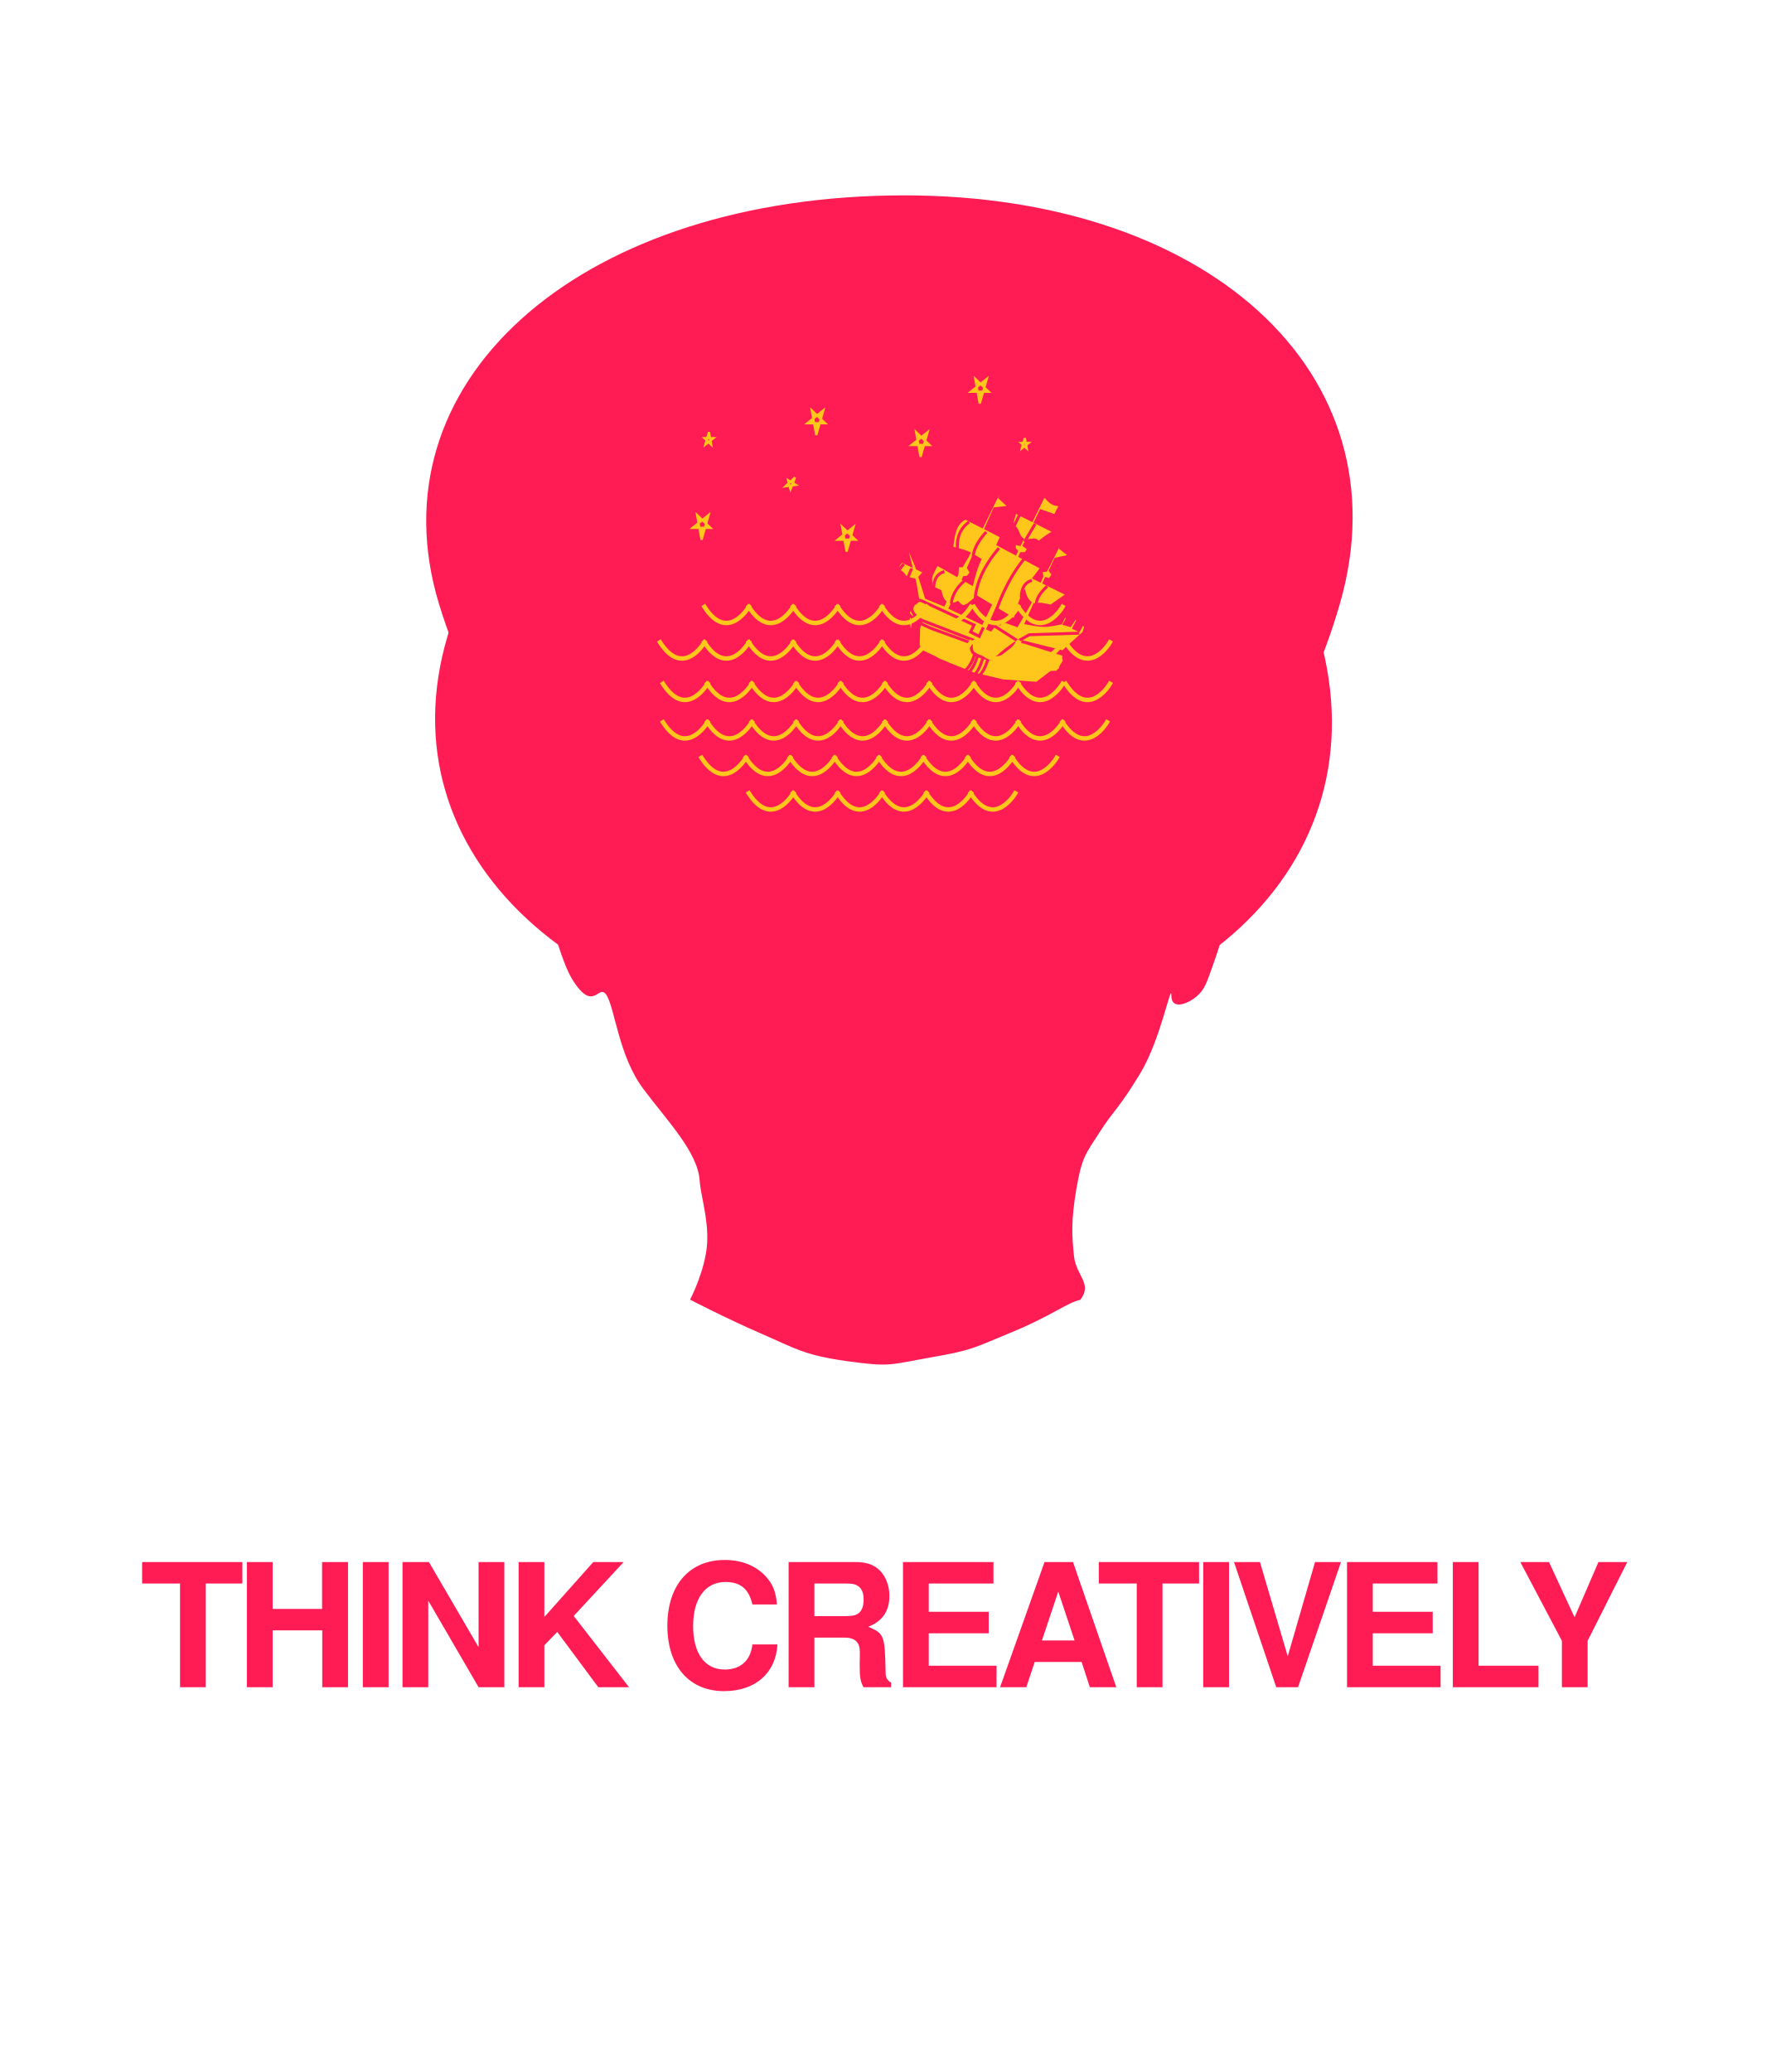
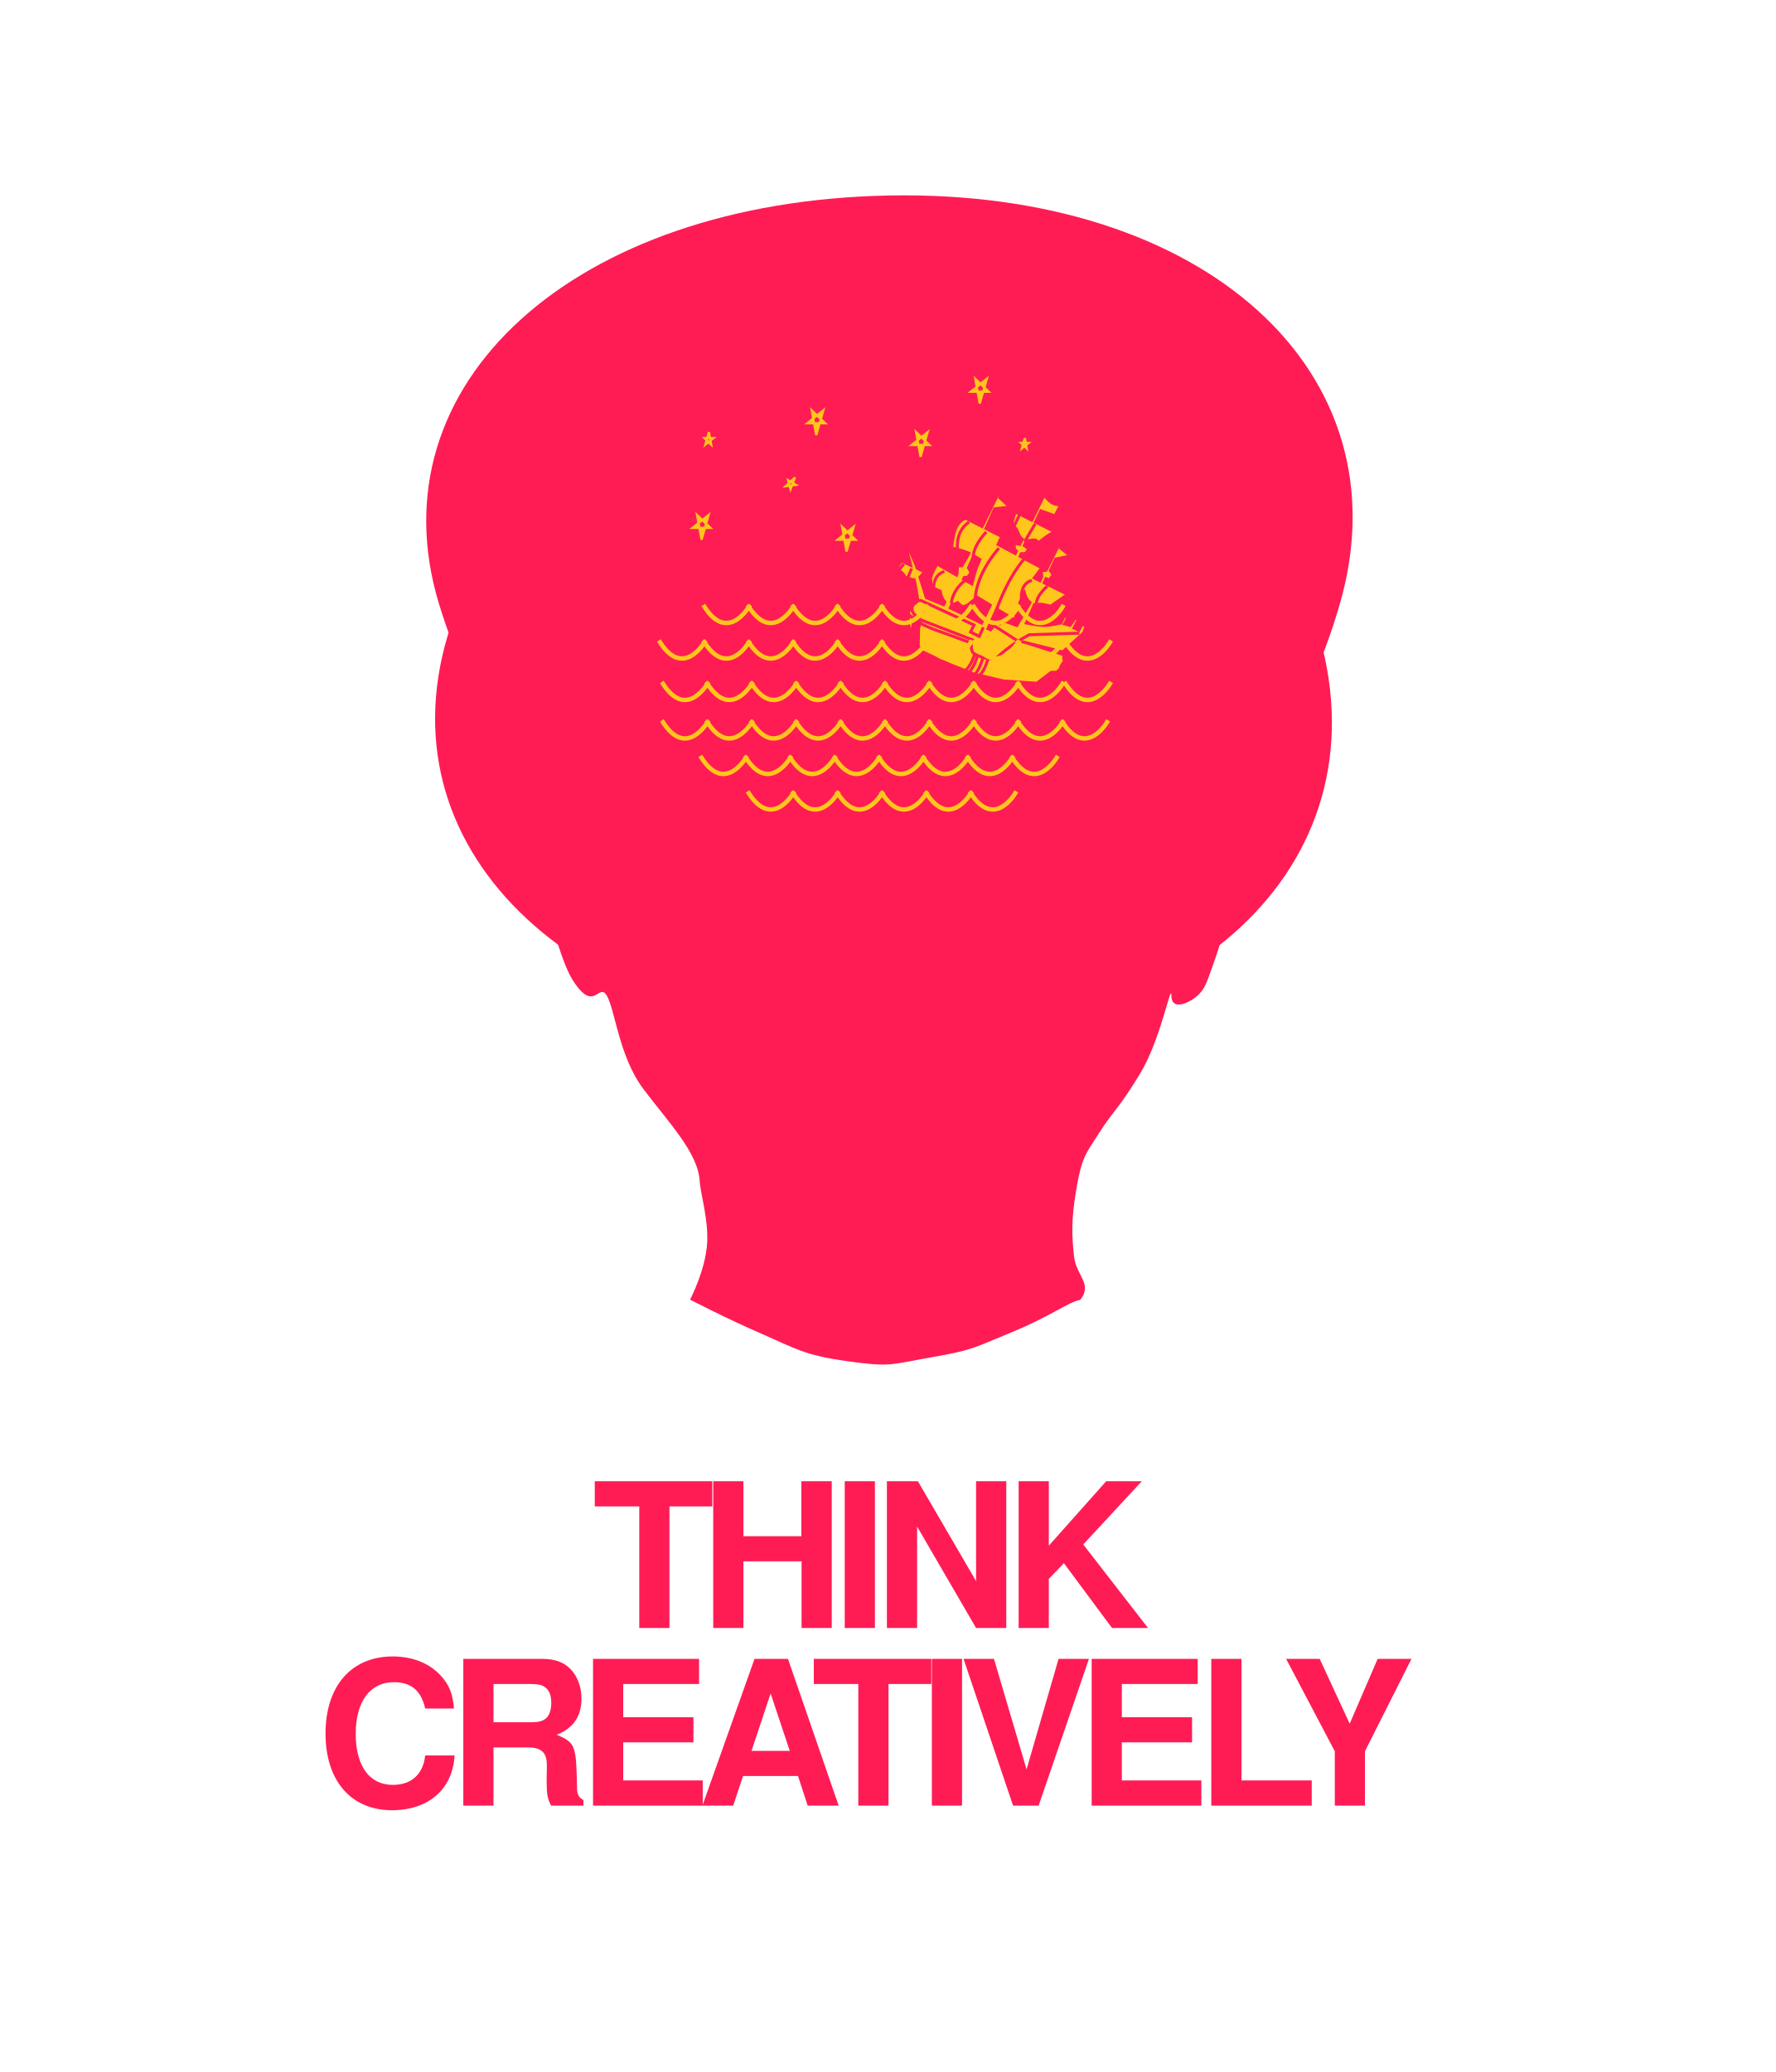
<svg xmlns="http://www.w3.org/2000/svg" width="600px" height="700px" viewBox="0 0 600 700" version="1.1" style="background: #FFC61C;">
  <defs>
    <style type="text/css">
             #thinktext {
-                 font-family: 'Helvetica Neue', 'Helvetica', 'Arial';
-                 font-size: 58px;
+                 font-family: 'LucidaGrande-Bold', 'Lucida Grande', 'Helvetica Neue', 'Helvetica', 'Arial';
+                 font-size: 68px;
                font-weight: bold;
-                 letter-spacing: -3px;
+                 letter-spacing: -5px;
            }
        </style>
  </defs>
  <g id="Think-Creatively" stroke="none" stroke-width="1" fill="none" fill-rule="evenodd">
    <g id="thinkcreatively">
      <g id="poster" transform="translate(144, 66)">
        <g id="head" fill="#FF1C54">
          <g id="hair">
            <path d="M301.825,149 C323.658,71.414 257.698,10.097 154.5,12.045 C51.302,13.993 -14.658,75.31 7.175,149 C29.007,222.69 94.967,284.007 154.5,285.955 C214.033,287.903 279.993,226.586 301.825,149 Z" id="Oval-1-Copy" transform="translate(154.5, 149) scale(1, -1) translate(-154.5, -149) " />
            <path d="M308.687,138 C331.24,59.847 263.104,-1.917 156.5,0.045 C49.896,2.008 -18.24,63.772 4.313,138 C26.866,212.228 95.002,273.992 156.5,275.955 C217.998,277.917 286.134,216.153 308.687,138 Z" id="Oval-1" />
          </g>
          <path d="M155.212,35 C211.101,35 247.121,67.691 258.658,101.395 C270.195,135.099 265.578,177.262 266.967,184.3 C268.355,191.338 273.075,181.684 276.563,188.221 C280.051,194.758 279.121,194.897 277.893,209.178 C276.666,223.459 275.237,225.225 272.343,237.308 C269.45,249.392 267.463,255.505 265.502,260.922 C263.541,266.339 263.023,268.26 260.284,270.624 C257.545,272.988 251.763,275.495 251.763,270.399 C251.763,265.304 248.338,284.948 241.144,296.799 C233.95,308.65 232.426,308.867 227.563,316.426 C222.7,323.985 221.496,324.982 219.655,335.727 C217.814,346.473 218.16,351.563 218.857,358.31 C219.554,365.058 225.268,367.683 220.985,373.134 C216.702,373.995 211.262,378.537 197.87,384.058 C184.479,389.58 184.634,390.089 170.601,392.561 C156.567,395.033 156.914,395.905 142.235,393.859 C127.556,391.812 124.776,389.568 113.202,384.558 C101.629,379.548 89.143,373.069 89.143,373.069 C89.143,373.069 94.399,363.114 94.924,353.843 C95.372,345.915 92.657,337.367 92.395,332.942 C91.826,323.342 81.598,312.874 73.366,301.895 C65.133,290.916 63.827,275.233 61.043,270.399 C58.259,265.566 56.773,276.884 49.312,264.811 C41.851,252.737 29.569,193.891 33.902,187.19 C38.236,180.489 42.887,187.954 46.727,183.718 C47.801,182.533 43.078,123.786 54.659,101.341 C66.241,78.896 99.323,35 155.212,35 Z" id="heada" />
        </g>
        <g id="stars" transform="translate(90, 62)" stroke-width="0.765" stroke="#FFC61C" fill="#FFC61C">
          <polygon id="Path-125" points="38.755 14.992 44.791 14.992 40.274 10.657 41.773 18.986 44.162 10.657" />
          <polygon id="Path-125-Copy-7" points="94 4.334 100.036 4.334 95.519 3.55271368e-15 97.018 8.329 99.408 3.55271368e-15" />
          <polygon id="Path-125-Copy" transform="translate(5.52, 20.09719) scale(-1, -1) translate(-5.52, -20.09719) " points="4 20.183 7.04 20.183 4.765 18 5.52 22.194 6.723 18" />
          <polygon id="Path-125-Copy-2" points="49 54.334 55.036 54.334 50.519 50 52.018 58.329 54.408 50" />
          <polygon id="Path-125-Copy-3" points="74 22.334 80.036 22.334 75.519 18 77.018 26.329 79.408 18" />
          <polygon id="Path-125-Copy-4" transform="translate(112.25, 21.72467) scale(-1, -1) translate(-112.25, -21.72467) " points="111 21.795 113.5 21.795 111.629 20 112.25 23.449 113.24 20" />
          <polygon id="Path-125-Copy-5" points="0 50.334 6.036 50.334 1.519 46 3.018 54.329 5.408 46" />
          <polygon id="Path-125-Copy-6" transform="translate(33.52, 35.09719) scale(-1, -1) rotate(31) translate(-33.52, -35.09719) " points="32 35.183 35.04 35.183 32.765 33 33.52 37.194 34.723 33" />
        </g>
        <g id="ship-copy" transform="translate(192.9972, 128.5027) rotate(4) translate(-192.9972, -128.5027) translate(147.9972, 84.00267)" stroke="#FF1C54">
          <path d="M79.193,50.296 L79.464,49.648 L79.156,47.271 L77.747,47.1 L77.587,49.563 L75.768,49.563 L75.871,46.649 L74.723,45.927 L74.21,49.334 L72.286,49.648 C72.286,49.648 72.492,47.99 72.286,47.519 C72.09,47.071 71.081,46.889 71.081,46.889 L71.058,49.892 C71.058,49.892 68.07,52.205 66.42,52.976 C64.545,53.853 60.481,54.835 60.481,54.835 L60.346,48.06 C61.203,47.801 61.713,47.127 62.369,46.949 C64.49,46.375 65.552,46.183 65.552,46.183 L69.056,40.167 L60.185,39.97 L60.155,38.453 L61.381,38.349 L61.821,36.172 L60.334,35.373 L60.334,31.088 L64.43,28.004 L60.311,27.023 L60.054,25.336 L59.297,25.231 L58.98,35.88 L57.517,36.739 L58.568,38.353 L58.585,39.934 L56.46,39.887 C56.919,37.608 57.363,35.736 57.363,35.736 L49.026,35.268 L49.008,34.328 L50.389,33.655 L50.6,31.714 L48.775,31.406 L48.794,29.55 C50.269,29.005 51.098,27.699 52.246,28.299 C52.948,28.666 53.24,27.443 53.991,26.084 C54.839,24.549 56.108,22.83 56.108,22.83 L48.868,22.618 L48.913,18.408 L53.958,17.931 L54.137,13.698 C54.137,13.698 52.745,14.448 51.399,14.384 C50.052,14.319 48.408,13.444 48.408,13.444 L48.279,11.721 L47.734,11.153 L47.652,13.486 L47.433,22.576 L41.174,22.393 C41.174,22.393 41.433,24.963 41.806,26.084 C42.001,26.671 42.877,27.517 42.877,27.517 C42.877,27.517 43.103,26.946 43.971,27.517 C44.731,28.018 46.052,29.662 47.244,29.761 C47.249,29.762 47.254,29.762 47.259,29.763 L47.212,31.73 L45.514,32.016 C45.514,32.016 45.819,33.251 46.122,33.655 C46.38,34 47.197,34.261 47.197,34.261 L47.183,35.165 L40.605,34.796 C40.613,33.406 40.551,31.848 40.551,31.848 L34.605,31.66 L34.47,24.395 L38.904,21.673 L34.437,20.256 L34.437,19.288 L33.391,19.074 L33.136,31.613 L26.894,31.416 C26.894,31.416 24.857,33.183 25.411,36.963 C25.751,39.287 26.894,42.511 26.894,42.511 C26.894,42.511 30.721,41.669 32.792,41.669 C32.838,41.669 32.884,41.669 32.931,41.67 L32.914,42.552 L32.547,46.541 L31.239,47.182 L32.23,49.668 L32.243,50.141 L24.681,49.505 C24.681,49.505 24.367,53.163 24.681,54.512 C24.881,55.37 26.363,57.414 26.363,57.414 L29.545,57.414 C29.545,57.414 30.814,59.395 32.504,60.007 L32.532,61.053 L26.235,61.344 L21.365,56.007 C21.767,54.945 21.937,53.687 21.937,53.687 L19.24,53.678 L18.599,52.976 L10.243,45.453 L16.797,53.671 L13.498,53.66 C13.498,53.66 12.526,55.469 13.498,56.772 C13.843,57.234 14.758,57.043 15.279,57.235 C16.225,57.584 16.791,58.071 16.791,58.071 C16.791,58.071 18.715,58.048 19.935,57.605 L20.773,58.656 L24.112,63.496 L23.65,64.585 C23.472,64.665 23.344,64.754 23.282,64.853 C23.113,65.117 23.093,65.402 23.181,65.692 L23.084,65.922 L22.795,68.425 L24.597,72.014 L27.235,75.663 L29.235,76.595 L26.483,73.151 L25.115,68.472 L27.886,69.395 L28.221,71.753 L30.592,77.204 L32.381,78.467 L42.205,78.5 L51.657,77.954 L61.646,75.87 L72.286,71.799 L75.057,66.513 L75.091,66.504 L75.311,66.312 L77.001,65.423 L77.084,64.756 L77.463,64.424 L77.277,63.2 L77.543,61.057 L76.799,60.049 L76.66,59.135 L62.658,60.992 L75.768,58.48 L78.979,50.807 C79.328,50.503 79.543,50.31 79.543,50.31 L79.193,50.296 Z M62.211,61.125 L61.61,61.193 L62.224,61.075 L62.211,61.125 Z M51.044,60.004 L50.499,62.026 L49.517,62.026 L49.384,54.792 L56.539,55.571 C56.539,55.571 55.329,49.763 55.467,46.439 C55.475,46.251 55.488,46.049 55.506,45.836 C56.388,46.885 57.446,47.739 58.671,48.043 L58.677,48.597 L57.92,56.945 L52.553,57.449 L52.444,58.881 L51.27,59.167 L51.06,59.946 L51.034,59.943 L51.044,60.004 Z M38.192,50.641 C37.825,48.622 37.399,46.142 37.314,45.091 C37.24,44.162 37.199,43.109 37.181,42.036 C36.4,41.939 35.571,41.846 34.795,41.777 L34.877,46.202 L36.409,47.288 L36.01,49.141 L34.959,49.791 L34.963,50.369 L38.192,50.641 Z M41.76,53.962 L46.876,54.519 L46.77,61.225 L35.028,61.075 L35.02,59.751 C35.953,59.224 36.536,58.405 36.536,58.405 C36.536,58.405 37.98,59.017 38.681,58.87 C39.122,58.777 39.961,57.687 39.961,57.687 L41.76,53.962 Z" id="ship" fill="#FFC61C" transform="translate(44.89348, 44.82618) rotate(21) translate(-44.89348, -44.82618) " />
          <g id="ship-details" transform="translate(10.8, 23.44898)">
            <path d="M23.396,3.636 C23.396,3.636 19.114,6.384 20.093,12.86" id="Path-101" />
            <path d="M40.05,0.449 L38.25,4.939" id="Line" stroke-linecap="square" />
            <path d="M45.45,3.143 L42.75,8.531" id="Line" stroke-linecap="square" />
            <path d="M15.75,21.102 C12.226,22.639 13.05,27.388 13.05,27.388" id="Line" stroke-linecap="square" />
            <path d="M22.95,23.796 C19.35,27.388 19.35,30.98 19.35,30.98" id="Line" stroke-linecap="square" />
            <path d="M33.75,12.122 C26.757,21.693 27.267,29.062 27.267,29.062" id="Line" stroke-linecap="square" />
            <path d="M42.75,14.816 C37.007,22.898 34.65,32.776 34.65,32.776" id="Line" stroke-linecap="square" />
            <path d="M50.85,23.796 C47.001,28.161 48.15,30.082 48.15,30.082" id="Line" stroke-linecap="square" />
            <path d="M45.45,22 C42.347,23.375 42.75,27.388 42.75,27.388" id="Line" stroke-linecap="square" />
            <path d="M42.75,42.653 L33.646,37.656" id="Line" stroke-linecap="square" />
            <path d="M27.432,43.289 L9.735,37.851 C9.735,37.851 5.062,35.768 6.384,33.055 C7.707,30.342 9.609,31.436 9.609,31.436 L27.464,38.219 L26.467,40.645 L29.489,41.923 L30.486,39.242" id="Line" stroke-linecap="square" />
            <path d="M5.004,32.567 C1.695,37.502 14.85,40.857 14.85,40.857 L27.112,44.375 C27.112,44.375 26.679,46.837 28.049,47.767 C29.42,48.698 34.582,50.264 36.504,48.079 C38.427,45.893 42.725,42.536 42.725,42.536 L46.3,40.187 L62.641,38.532" id="Line" stroke-linecap="square" />
            <path d="M29.403,6.586 C29.403,6.586 25.564,10.923 25.564,15.261" id="Path-102" />
            <path d="M4.05,23.796 L4.95,21.102" id="Line" stroke-linecap="square" />
            <path d="M0.45,22 L2.065,19.721" id="Line" stroke-linecap="square" />
            <path d="M28.35,48.041 C27.105,53.479 24.75,54.327 24.75,54.327" id="Line" stroke-linecap="square" />
            <path d="M31.05,49.837 C29.805,55.275 27.45,56.122 27.45,56.122" id="Line" stroke-linecap="square" />
            <path d="M32.85,49.837 C31.605,55.275 29.25,56.122 29.25,56.122" id="Line" stroke-linecap="square" />
            <path d="M29.25,48.939 C28.005,54.377 25.65,55.224 25.65,55.224" id="Line" stroke-linecap="square" />
          </g>
        </g>
        <g id="waves" transform="translate(79, 125)" stroke-linecap="square" stroke="#FFC61C" stroke-width="1.5">
          <g id="Group-2" transform="translate(30, 77)">
            <path d="M15,0 C15,0 7.888,12.306 0,0" id="Line" />
            <path d="M30,0 C30,0 22.888,12.306 15,0" id="Line" />
            <path d="M45,0 C45,0 37.888,12.306 30,0" id="Line-Copy-2" />
            <path d="M60,0 C60,0 52.888,12.306 45,0" id="Line-Copy" />
            <path d="M75,0 C75,0 67.888,12.306 60,0" id="Line-Copy-4" />
            <path d="M90,0 C90,0 82.888,12.306 75,0" id="Line-Copy-3" />
          </g>
          <g id="Group-3" transform="translate(14, 65)">
            <path d="M15,0 C15,0 7.888,12.306 0,0" id="Line-Copy-3" />
            <path d="M30,0 C30,0 22.888,12.306 15,0" id="Line-Copy-3" />
            <path d="M45,0 C45,0 37.888,12.306 30,0" id="Line-Copy-3" />
            <path d="M60,0 C60,0 52.888,12.306 45,0" id="Line-Copy-3" />
            <path d="M75,0 C75,0 67.888,12.306 60,0" id="Line-Copy-3" />
            <path d="M90,0 C90,0 82.888,12.306 75,0" id="Line-Copy-3" />
            <path d="M105,0 C105,0 97.888,12.306 90,0" id="Line-Copy-3" />
            <path d="M120,0 C120,0 112.888,12.306 105,0" id="Line-Copy-3" />
          </g>
          <g id="Group-3-Copy" transform="translate(1, 53)">
            <path d="M15,0 C15,0 7.888,12.306 0,0" id="Line-Copy-3" />
            <path d="M30,0 C30,0 22.888,12.306 15,0" id="Line-Copy-3" />
            <path d="M45,0 C45,0 37.888,12.306 30,0" id="Line-Copy-3" />
            <path d="M60,0 C60,0 52.888,12.306 45,0" id="Line-Copy-3" />
            <path d="M75,0 C75,0 67.888,12.306 60,0" id="Line-Copy-3" />
            <path d="M90,0 C90,0 82.888,12.306 75,0" id="Line-Copy-3" />
            <path d="M105,0 C105,0 97.888,12.306 90,0" id="Line-Copy-3" />
            <path d="M120,0 C120,0 112.888,12.306 105,0" id="Line-Copy-3" />
            <path d="M135,0 C135,0 127.888,12.306 120,0" id="Line-Copy-3" />
            <path d="M150,0 C150,0 142.888,12.306 135,0" id="Line-Copy-3" />
          </g>
          <g id="Group-3-Copy-2" transform="translate(1, 40)">
            <path d="M30,0 C30,0 22.888,12.306 15,0" id="Line-Copy-3" />
            <path d="M15,0 C15,0 7.888,12.306 0,0" id="Line-Copy-3" />
            <path d="M45,0 C45,0 37.888,12.306 30,0" id="Line-Copy-3" />
            <path d="M60,0 C60,0 52.888,12.306 45,0" id="Line-Copy-3" />
            <path d="M75,0 C75,0 67.888,12.306 60,0" id="Line-Copy-3" />
            <path d="M90,0 C90,0 82.888,12.306 75,0" id="Line-Copy-3" />
            <path d="M105,0 C105,0 97.888,12.306 90,0" id="Line-Copy-3" />
            <path d="M120,0 C120,0 112.888,12.306 105,0" id="Line-Copy-3" />
            <path d="M135,0 C135,0 127.888,12.306 120,0" id="Line-Copy-3" />
            <path d="M151,0 C151,0 143.888,12.306 136,0" id="Line-Copy-3" />
          </g>
          <g id="Group-3-Copy-3" transform="translate(0, 26)">
            <path d="M15,0 C15,0 7.888,12.306 0,0" id="Line-Copy-3" />
            <path d="M30,0 C30,0 22.888,12.306 15,0" id="Line-Copy-3" />
            <path d="M45,0 C45,0 37.888,12.306 30,0" id="Line-Copy-3" />
            <path d="M60,0 C60,0 52.888,12.306 45,0" id="Line-Copy-3" />
            <path d="M75,0 C75,0 67.888,12.306 60,0" id="Line-Copy-3" />
            <path d="M90,0 C90,0 82.888,12.306 75,0" id="Line-Copy-3" />
            <path d="M105,0 C105,0 97.888,12.306 90,0" id="Line-Copy-3" />
            <path d="M121,0 C121,0 113.888,12.306 106,0" id="Line-Copy-3" />
            <path d="M136,0 C136,0 128.888,12.306 121,0" id="Line-Copy-3" />
            <path d="M152,0 C152,0 144.888,12.306 137,0" id="Line-Copy-3" />
          </g>
          <g id="Group-3-Copy-4" transform="translate(15, 14)">
            <path d="M15,0 C15,0 7.888,12.306 0,0" id="Line-Copy-3" />
            <path d="M30,0 C30,0 22.888,12.306 15,0" id="Line-Copy-3" />
            <path d="M45,0 C45,0 37.888,12.306 30,0" id="Line-Copy-3" />
            <path d="M60,0 C60,0 52.888,12.306 45,0" id="Line-Copy-3" />
            <path d="M75,0 C75,0 67.888,12.306 60,0" id="Line-Copy-3" />
            <path d="M90,0 C90,0 82.888,12.306 75,0" id="Line-Copy-3" />
            <path d="M106,0 C106,0 98.888,12.306 91,0" id="Line-Copy-3" />
            <path d="M121,0 C121,0 113.888,12.306 106,0" id="Line-Copy-3" />
          </g>
        </g>
      </g>
      <text id="thinktext" fill="#FF1C54">
-         <tspan x="47.205" y="570">THINK CREATIVELY</tspan>
+         <tspan x="200" y="550">THINK</tspan>
+         <tspan x="107" y="610">CREATIVELY</tspan>
      </text>
    </g>
  </g>
</svg>
